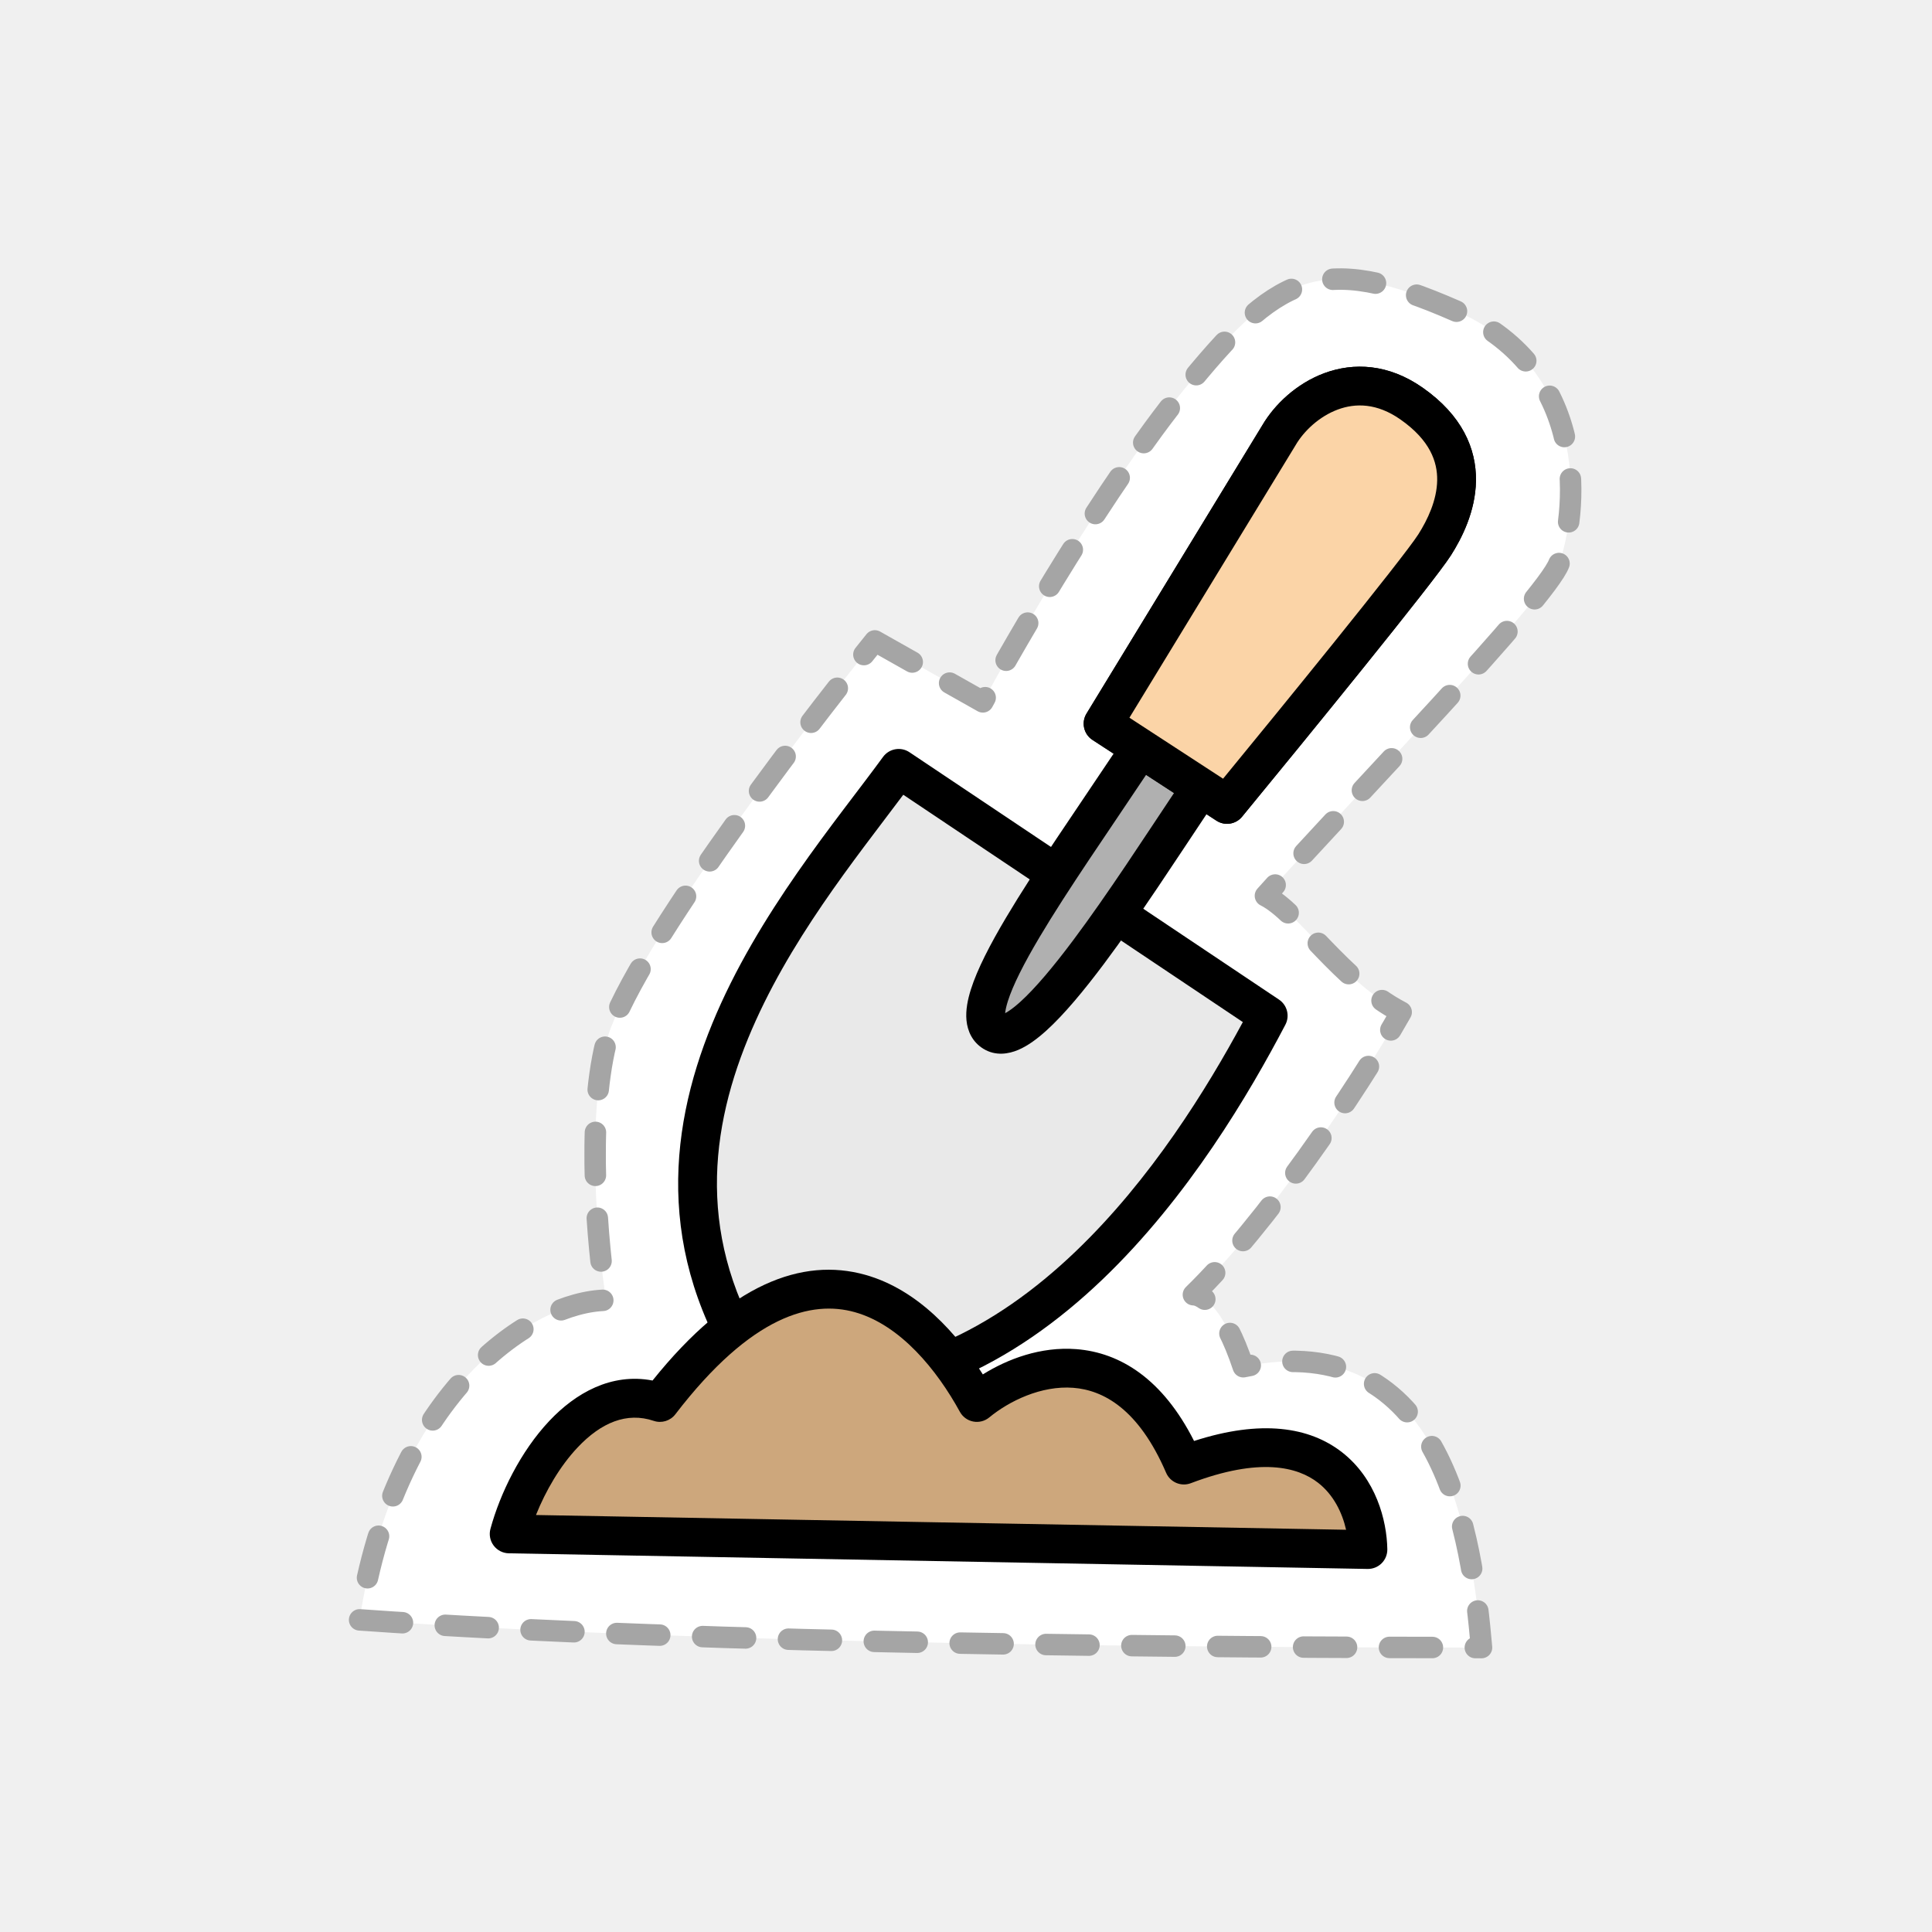
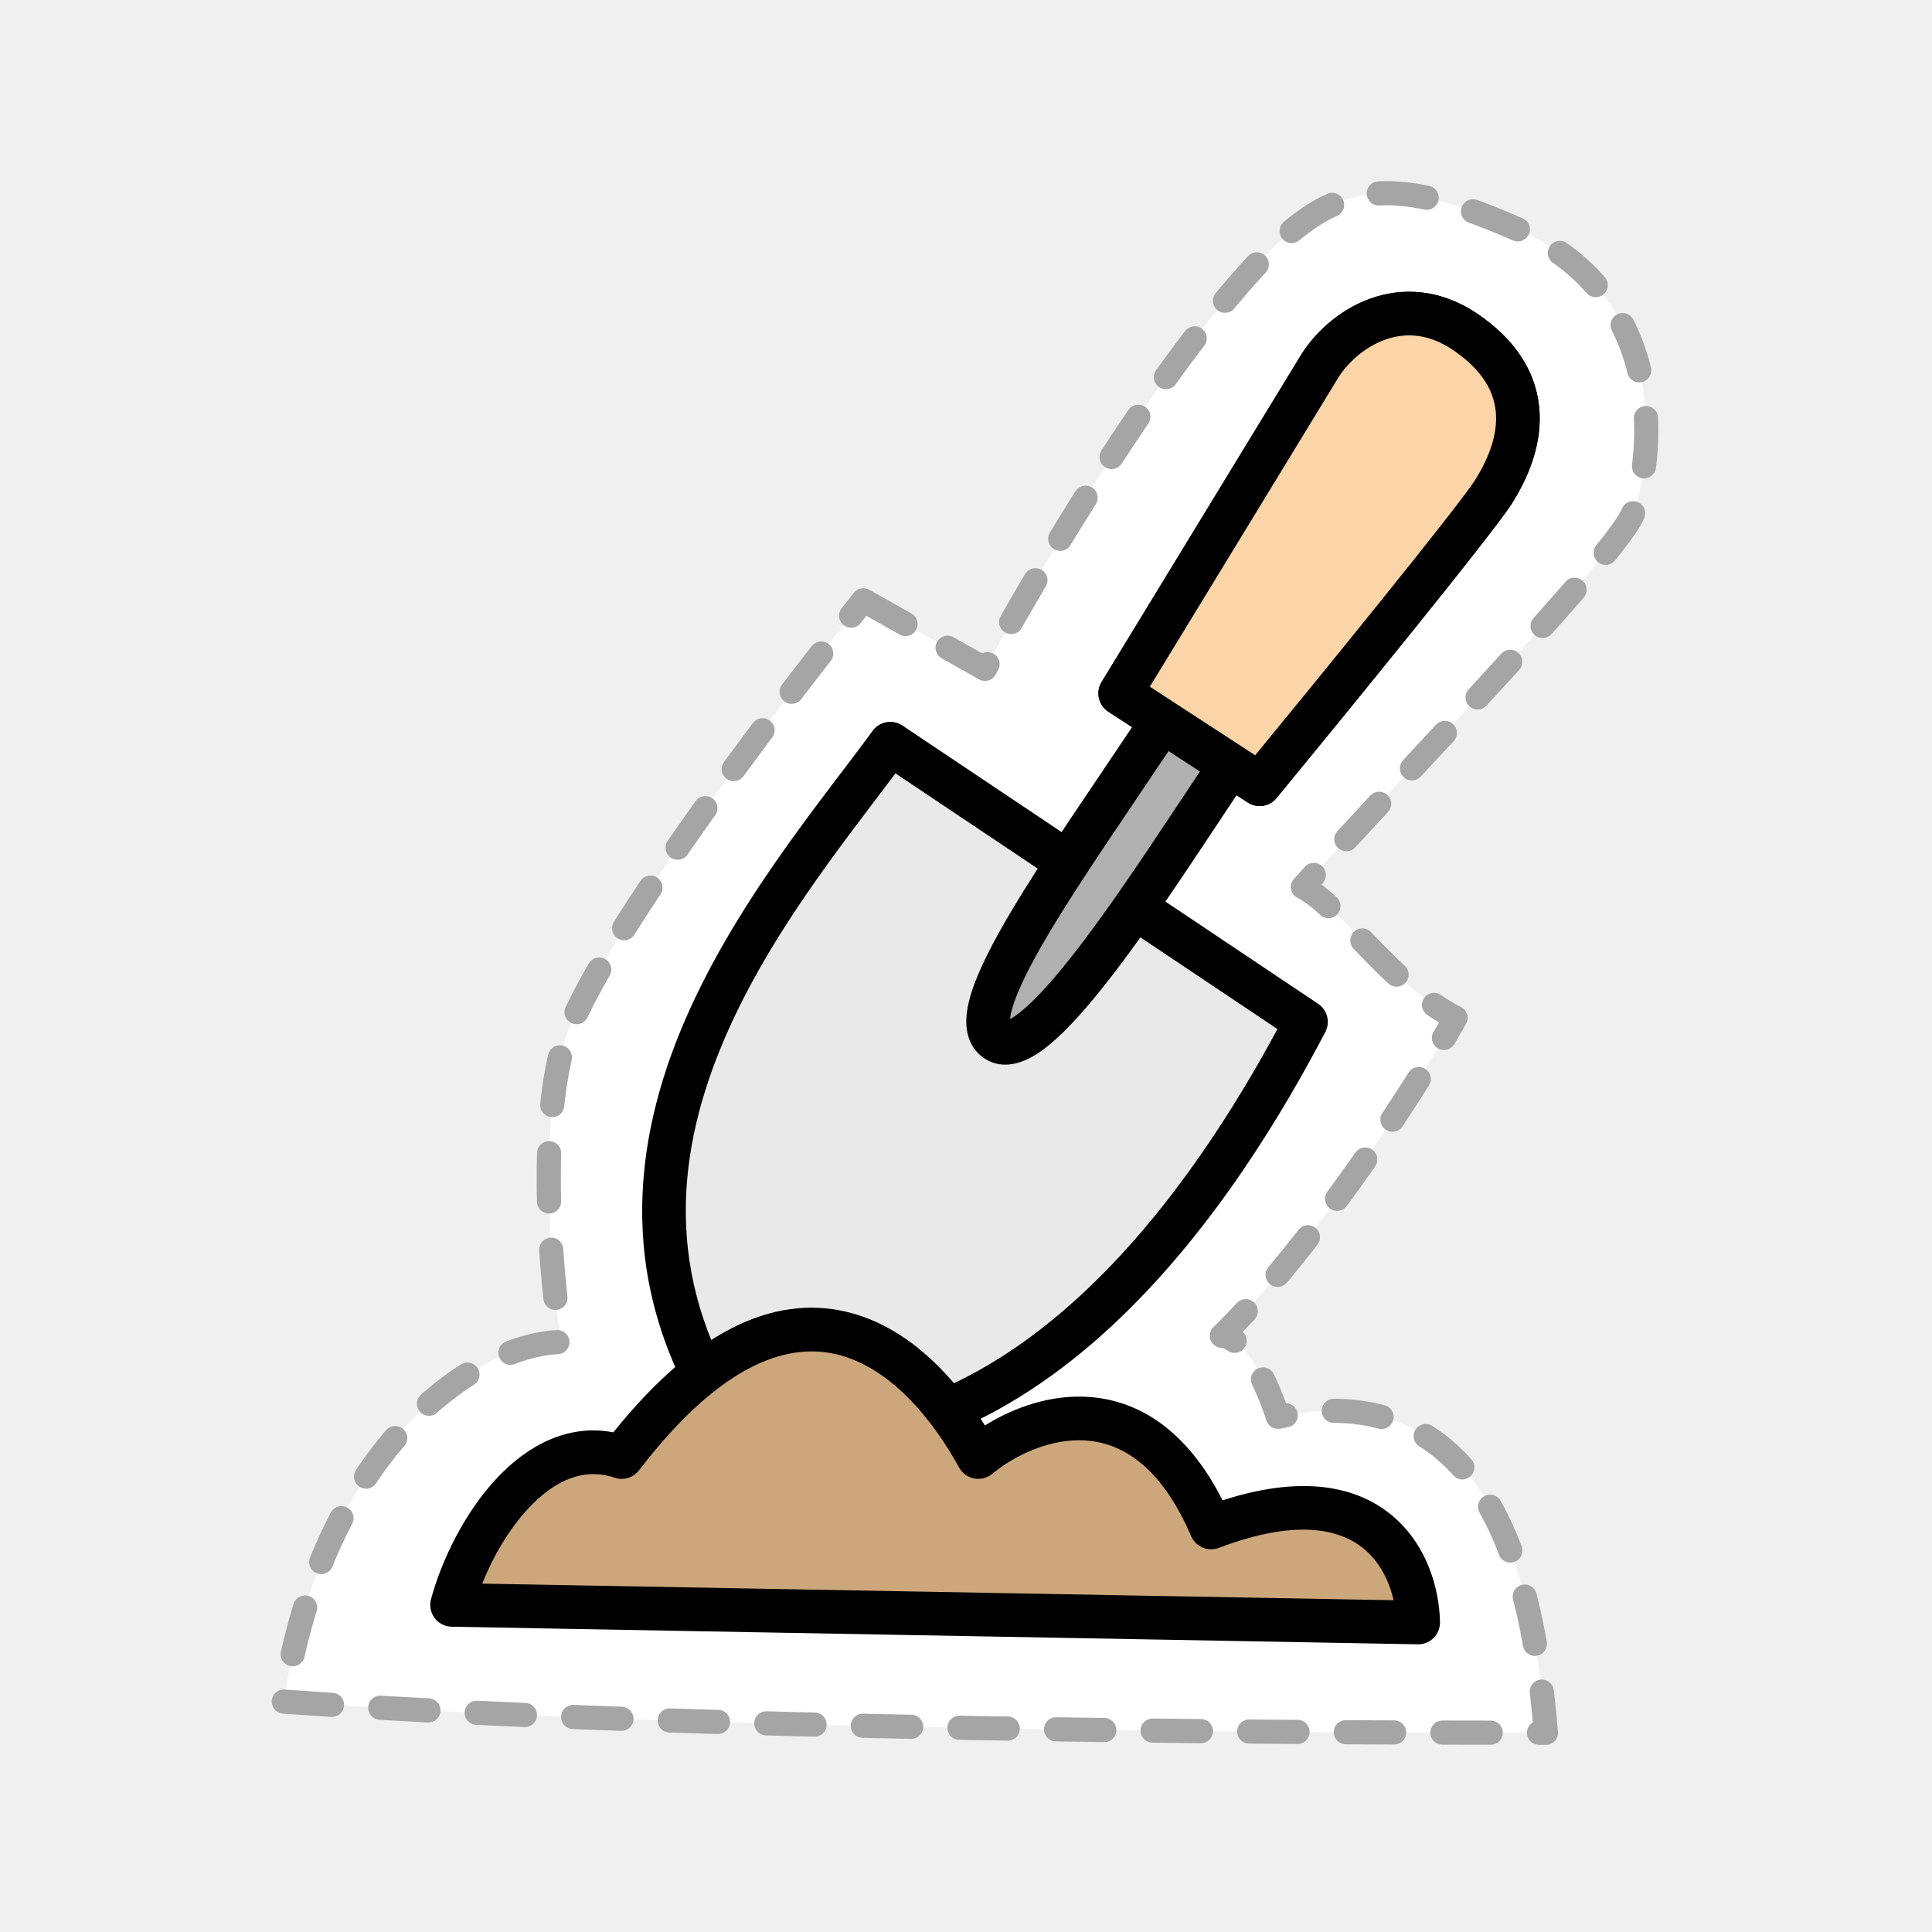
- <svg xmlns="http://www.w3.org/2000/svg" width="360" height="360" viewBox="0 0 360 360" fill="none">
-   <path d="M163.013 119.426L183.144 130.783C189.682 118.738 206.269 90.313 220.31 72.969C237.86 51.289 245.603 46.643 271.413 57.999C297.223 69.355 293.609 96.714 290.512 104.973C288.034 111.58 251.97 148.849 235.796 166.916C241.99 170.013 249.939 182.815 261.089 188.596C252.417 203.876 235.796 228.171 222.374 241.248C224.095 241.248 227.949 243.52 231.666 254.669C269.245 246.823 274.338 287.213 276.059 307C228.569 307 132.557 306.484 67 301.838C73.607 258.891 99.52 242.453 112.942 242.281C111.393 232.473 109.225 209.141 112.942 194.274C116.658 179.408 147.871 138.181 163.013 119.426Z" fill="white" stroke="#A5A5A5" stroke-width="4" stroke-linecap="round" stroke-linejoin="round" stroke-dasharray="8 8" />
-   <path d="M142.714 258.132C191.665 265.181 223.043 214.57 236.312 189.264L207.96 170.285L196.62 162.693L167.459 143.171C150.066 167.031 109.363 211.497 142.714 258.132Z" fill="#E9E9E9" />
-   <path d="M164.538 141.043C165.681 139.476 167.857 139.09 169.468 140.169L238.322 186.261C239.856 187.288 240.369 189.307 239.511 190.942C232.82 203.704 221.44 223.099 205.39 238.443C189.311 253.816 168.171 265.449 142.199 261.708C141.224 261.568 140.348 261.036 139.775 260.234C122.191 235.646 124.197 211.487 132.715 190.739C141.113 170.282 156.065 152.667 164.538 141.043ZM168.312 148.09C159.401 160.003 146.773 175.522 139.4 193.483C131.707 212.223 129.955 233.158 144.762 254.754C167.054 257.406 185.571 247.394 200.397 233.22C214.472 219.764 224.898 202.841 231.586 190.449L168.312 148.09Z" fill="black" />
-   <path d="M267.315 101.53C264.307 106.259 240.278 135.743 228.64 149.894L223.805 146.745C212.525 163.328 192.114 196.646 185.13 192.347C178.147 188.048 197.485 162.254 212.525 139.397L205.542 134.848L238.308 81.11C242.069 74.661 252.274 67.675 263.018 75.199C275.909 84.227 271.075 95.619 267.315 101.53Z" fill="#B0B0B0" />
-   <path d="M246.793 69.525C252.22 67.52 258.707 67.769 265.091 72.239C272.432 77.38 275.11 83.573 275.024 89.585C274.943 95.295 272.376 100.308 270.365 103.47C268.721 106.054 261.777 114.826 254.029 124.445C246.181 134.189 237.255 145.108 231.431 152.19C230.262 153.611 228.211 153.926 226.669 152.922L224.815 151.715C219.435 159.761 212.352 170.724 205.75 179.542C202.028 184.512 198.3 189.025 194.958 192.048C193.305 193.543 191.541 194.863 189.752 195.626C187.952 196.393 185.512 196.825 183.237 195.424C181.175 194.155 180.279 192.117 180.089 190.116C179.913 188.256 180.31 186.271 180.904 184.387C182.102 180.586 184.52 175.944 187.462 170.986C192.833 161.936 200.565 150.853 207.502 140.436L203.571 137.875C201.934 136.809 201.441 134.635 202.458 132.967L235.224 79.229C237.482 75.388 241.579 71.451 246.793 69.525ZM213.558 144.381C206.479 155.016 198.967 165.762 193.676 174.675C190.777 179.561 188.73 183.602 187.797 186.561C187.487 187.544 187.344 188.276 187.295 188.793C187.984 188.426 188.925 187.759 190.11 186.687C192.912 184.153 196.3 180.105 199.965 175.211C206.446 166.554 213.289 155.947 218.758 147.769L213.558 144.381ZM260.946 78.158C256.587 75.105 252.599 75.085 249.297 76.304C245.811 77.592 242.94 80.341 241.43 82.93C241.419 82.95 241.406 82.971 241.394 82.992L210.454 133.734L227.901 145.099C233.634 138.114 241.444 128.548 248.4 119.912C256.328 110.07 262.903 101.736 264.267 99.591C266.016 96.842 267.746 93.203 267.799 89.482C267.847 86.064 266.497 82.045 260.946 78.158Z" fill="black" />
-   <path d="M267.316 101.53C264.308 106.259 240.279 135.743 228.641 149.894L223.806 146.745L212.526 139.397L205.543 134.848L238.309 81.11C242.069 74.661 252.275 67.675 263.019 75.199C275.91 84.227 271.076 95.619 267.316 101.53Z" fill="#FBD4A7" />
-   <path d="M246.793 69.525C252.22 67.52 258.706 67.769 265.09 72.239C272.431 77.38 275.11 83.573 275.024 89.585C274.943 95.295 272.375 100.308 270.364 103.47C268.72 106.054 261.776 114.826 254.028 124.445C246.18 134.189 237.255 145.108 231.431 152.19C230.261 153.611 228.21 153.926 226.668 152.922L203.57 137.875C201.933 136.809 201.44 134.635 202.457 132.967L235.224 79.229C237.482 75.388 241.578 71.451 246.793 69.525ZM260.946 78.158C256.587 75.106 252.598 75.085 249.297 76.304C245.81 77.592 242.94 80.341 241.43 82.93C241.418 82.95 241.406 82.971 241.394 82.992L210.453 133.734L227.9 145.099C233.633 138.115 241.444 128.548 248.4 119.913C256.328 110.07 262.902 101.736 264.267 99.591C266.015 96.842 267.745 93.203 267.798 89.482C267.847 86.064 266.496 82.045 260.946 78.158Z" fill="black" />
-   <path d="M254.895 288.738L94.875 285.823C98.209 273.579 109.163 256.67 122.974 261.335C152.311 223.086 173.298 245.398 182.029 261.335C190.284 254.532 209.556 247.342 220.605 272.996C247.656 262.734 254.736 279.215 254.895 288.738Z" fill="#CDA77C" />
-   <path d="M121.592 257.24C136.081 239.162 149.508 234.276 161.198 237.535C171.093 240.293 178.436 248.626 183.139 256.101C187.708 253.247 193.912 250.879 200.547 251.392C208.746 252.025 216.672 256.969 222.495 268.505C235.012 264.456 244.013 265.891 250.054 270.597C256.383 275.526 258.417 283.263 258.508 288.678C258.524 289.658 258.141 290.602 257.447 291.295C256.753 291.987 255.809 292.368 254.829 292.35L94.808 289.436C93.694 289.415 92.652 288.882 91.983 287.99C91.315 287.098 91.095 285.949 91.388 284.874C93.177 278.301 96.998 270.448 102.366 264.758C107.22 259.613 113.878 255.761 121.592 257.24ZM159.257 244.496C151.335 242.287 140.119 244.916 125.84 263.533C124.899 264.76 123.282 265.253 121.817 264.758C116.796 263.063 112.007 265.07 107.623 269.717C104.343 273.194 101.661 277.82 99.87 282.3L250.824 285.05C250.1 281.842 248.474 278.526 245.614 276.298C241.811 273.336 234.755 271.493 221.886 276.375C220.078 277.06 218.05 276.201 217.286 274.425C212.151 262.504 205.561 259.028 199.99 258.597C194.01 258.135 188.024 261.076 184.326 264.123C183.495 264.808 182.402 265.087 181.345 264.883C180.287 264.68 179.377 264.015 178.859 263.07C174.6 255.295 167.787 246.873 159.257 244.496Z" fill="black" />
+ <svg xmlns="http://www.w3.org/2000/svg" width="320" height="320" viewBox="0 0 320 320" fill="none">
+   <path d="M143.013 99.426L163.144 110.783C169.682 98.738 186.269 70.313 200.31 52.969C217.86 31.289 225.603 26.643 251.413 37.999C277.223 49.355 273.609 76.714 270.512 84.973C268.034 91.58 231.97 128.849 215.796 146.916C221.99 150.013 229.939 162.815 241.089 168.596C232.417 183.876 215.796 208.171 202.374 221.248C204.095 221.248 207.949 223.52 211.666 234.669C249.245 226.823 254.338 267.213 256.059 287C208.569 287 112.557 286.484 47 281.838C53.607 238.891 79.52 222.453 92.942 222.281C91.393 212.473 89.225 189.141 92.942 174.274C96.658 159.408 127.871 118.181 143.013 99.426Z" fill="white" stroke="#A5A5A5" stroke-width="4" stroke-linecap="round" stroke-linejoin="round" stroke-dasharray="8 8" />
+   <path d="M122.714 238.132C171.665 245.181 203.043 194.57 216.312 169.264L187.96 150.285L176.62 142.693L147.459 123.171C130.066 147.031 89.363 191.497 122.714 238.132Z" fill="#E9E9E9" />
+   <path d="M144.538 121.043C145.681 119.476 147.857 119.09 149.468 120.169L218.322 166.261C219.856 167.288 220.369 169.307 219.511 170.942C212.82 183.704 201.44 203.099 185.39 218.443C169.311 233.816 148.171 245.449 122.199 241.708C121.224 241.568 120.348 241.036 119.775 240.234C102.191 215.646 104.197 191.487 112.715 170.739C121.113 150.282 136.065 132.667 144.538 121.043ZM148.312 128.09C139.401 140.003 126.773 155.522 119.4 173.483C111.707 192.223 109.955 213.158 124.762 234.754C147.054 237.406 165.571 227.394 180.397 213.22C194.472 199.764 204.898 182.841 211.586 170.449L148.312 128.09Z" fill="black" />
+   <path d="M247.315 81.53C244.307 86.259 220.278 115.743 208.64 129.894L203.805 126.745C192.525 143.328 172.114 176.646 165.13 172.347C158.147 168.048 177.485 142.254 192.525 119.397L185.542 114.848L218.308 61.11C222.069 54.661 232.274 47.675 243.018 55.199C255.909 64.227 251.075 75.619 247.315 81.53Z" fill="#B0B0B0" />
+   <path d="M226.793 49.525C232.22 47.52 238.707 47.769 245.091 52.239C252.432 57.38 255.11 63.572 255.024 69.585C254.943 75.295 252.376 80.308 250.365 83.47C248.721 86.054 241.777 94.826 234.029 104.445C226.181 114.189 217.255 125.108 211.431 132.19C210.262 133.611 208.211 133.926 206.669 132.922L204.815 131.715C199.435 139.761 192.352 150.724 185.75 159.542C182.028 164.512 178.3 169.025 174.958 172.048C173.305 173.543 171.541 174.863 169.752 175.626C167.952 176.393 165.512 176.825 163.237 175.424C161.175 174.155 160.279 172.117 160.089 170.116C159.913 168.256 160.31 166.271 160.904 164.387C162.102 160.586 164.52 155.944 167.462 150.986C172.833 141.936 180.565 130.853 187.502 120.436L183.571 117.875C181.934 116.809 181.441 114.635 182.458 112.967L215.224 59.229C217.482 55.389 221.579 51.451 226.793 49.525ZM193.558 124.381C186.479 135.016 178.967 145.762 173.676 154.675C170.777 159.561 168.73 163.602 167.797 166.561C167.487 167.544 167.344 168.276 167.295 168.793C167.984 168.426 168.925 167.759 170.11 166.687C172.912 164.153 176.3 160.105 179.965 155.211C186.446 146.554 193.289 135.947 198.758 127.769L193.558 124.381ZM240.946 58.158C236.587 55.105 232.599 55.085 229.297 56.304C225.811 57.592 222.94 60.341 221.43 62.93C221.419 62.95 221.406 62.971 221.394 62.992L190.454 113.734L207.901 125.099C213.634 118.114 221.444 108.548 228.4 99.912C236.328 90.07 242.903 81.736 244.267 79.591C246.016 76.842 247.746 73.203 247.799 69.482C247.847 66.064 246.497 62.045 240.946 58.158Z" fill="black" />
+   <path d="M247.316 81.53C244.308 86.259 220.279 115.743 208.641 129.894L203.806 126.745L192.526 119.397L185.543 114.848L218.309 61.11C222.069 54.661 232.275 47.675 243.019 55.199C255.91 64.227 251.076 75.619 247.316 81.53Z" fill="#FBD4A7" />
+   <path d="M226.793 49.525C232.22 47.52 238.706 47.769 245.09 52.239C252.431 57.38 255.11 63.572 255.024 69.585C254.943 75.295 252.375 80.308 250.364 83.47C248.72 86.054 241.776 94.826 234.028 104.445C226.18 114.189 217.255 125.108 211.431 132.19C210.261 133.611 208.21 133.926 206.668 132.922L183.57 117.875C181.933 116.809 181.44 114.635 182.457 112.967L215.224 59.229C217.482 55.389 221.578 51.451 226.793 49.525ZM240.946 58.158C236.587 55.105 232.598 55.085 229.297 56.304C225.81 57.592 222.94 60.341 221.43 62.93C221.418 62.95 221.406 62.971 221.394 62.992L190.453 113.734L207.9 125.099C213.633 118.115 221.444 108.548 228.4 99.912C236.328 90.07 242.902 81.736 244.267 79.591C246.015 76.842 247.745 73.203 247.798 69.482C247.847 66.064 246.496 62.045 240.946 58.158Z" fill="black" />
+   <path d="M234.895 268.738L74.875 265.823C78.209 253.579 89.162 236.67 102.974 241.335C132.311 203.086 153.298 225.398 162.029 241.335C170.284 234.532 189.556 227.342 200.605 252.996C227.656 242.734 234.736 259.215 234.895 268.738Z" fill="#CDA77C" />
+   <path d="M101.592 237.24C116.081 219.162 129.508 214.276 141.198 217.535C151.093 220.293 158.436 228.626 163.139 236.101C167.708 233.247 173.912 230.879 180.547 231.392C188.746 232.025 196.672 236.969 202.495 248.505C215.012 244.456 224.013 245.891 230.054 250.597C236.383 255.526 238.417 263.263 238.508 268.678C238.524 269.658 238.141 270.602 237.447 271.295C236.753 271.987 235.809 272.368 234.829 272.35L74.808 269.436C73.694 269.415 72.652 268.882 71.983 267.99C71.315 267.098 71.095 265.949 71.388 264.874C73.177 258.301 76.998 250.448 82.366 244.758C87.22 239.613 93.878 235.761 101.592 237.24ZM139.257 224.496C131.335 222.287 120.119 224.916 105.84 243.533C104.899 244.76 103.282 245.253 101.817 244.758C96.796 243.063 92.007 245.07 87.623 249.717C84.343 253.194 81.662 257.82 79.87 262.3L230.824 265.05C230.1 261.842 228.474 258.526 225.614 256.298C221.811 253.336 214.755 251.493 201.886 256.375C200.078 257.06 198.05 256.201 197.286 254.425C192.151 242.504 185.561 239.028 179.99 238.597C174.01 238.135 168.024 241.076 164.326 244.123C163.495 244.808 162.402 245.087 161.345 244.883C160.287 244.68 159.377 244.015 158.859 243.07C154.6 235.295 147.787 226.873 139.257 224.496Z" fill="black" />
</svg>
